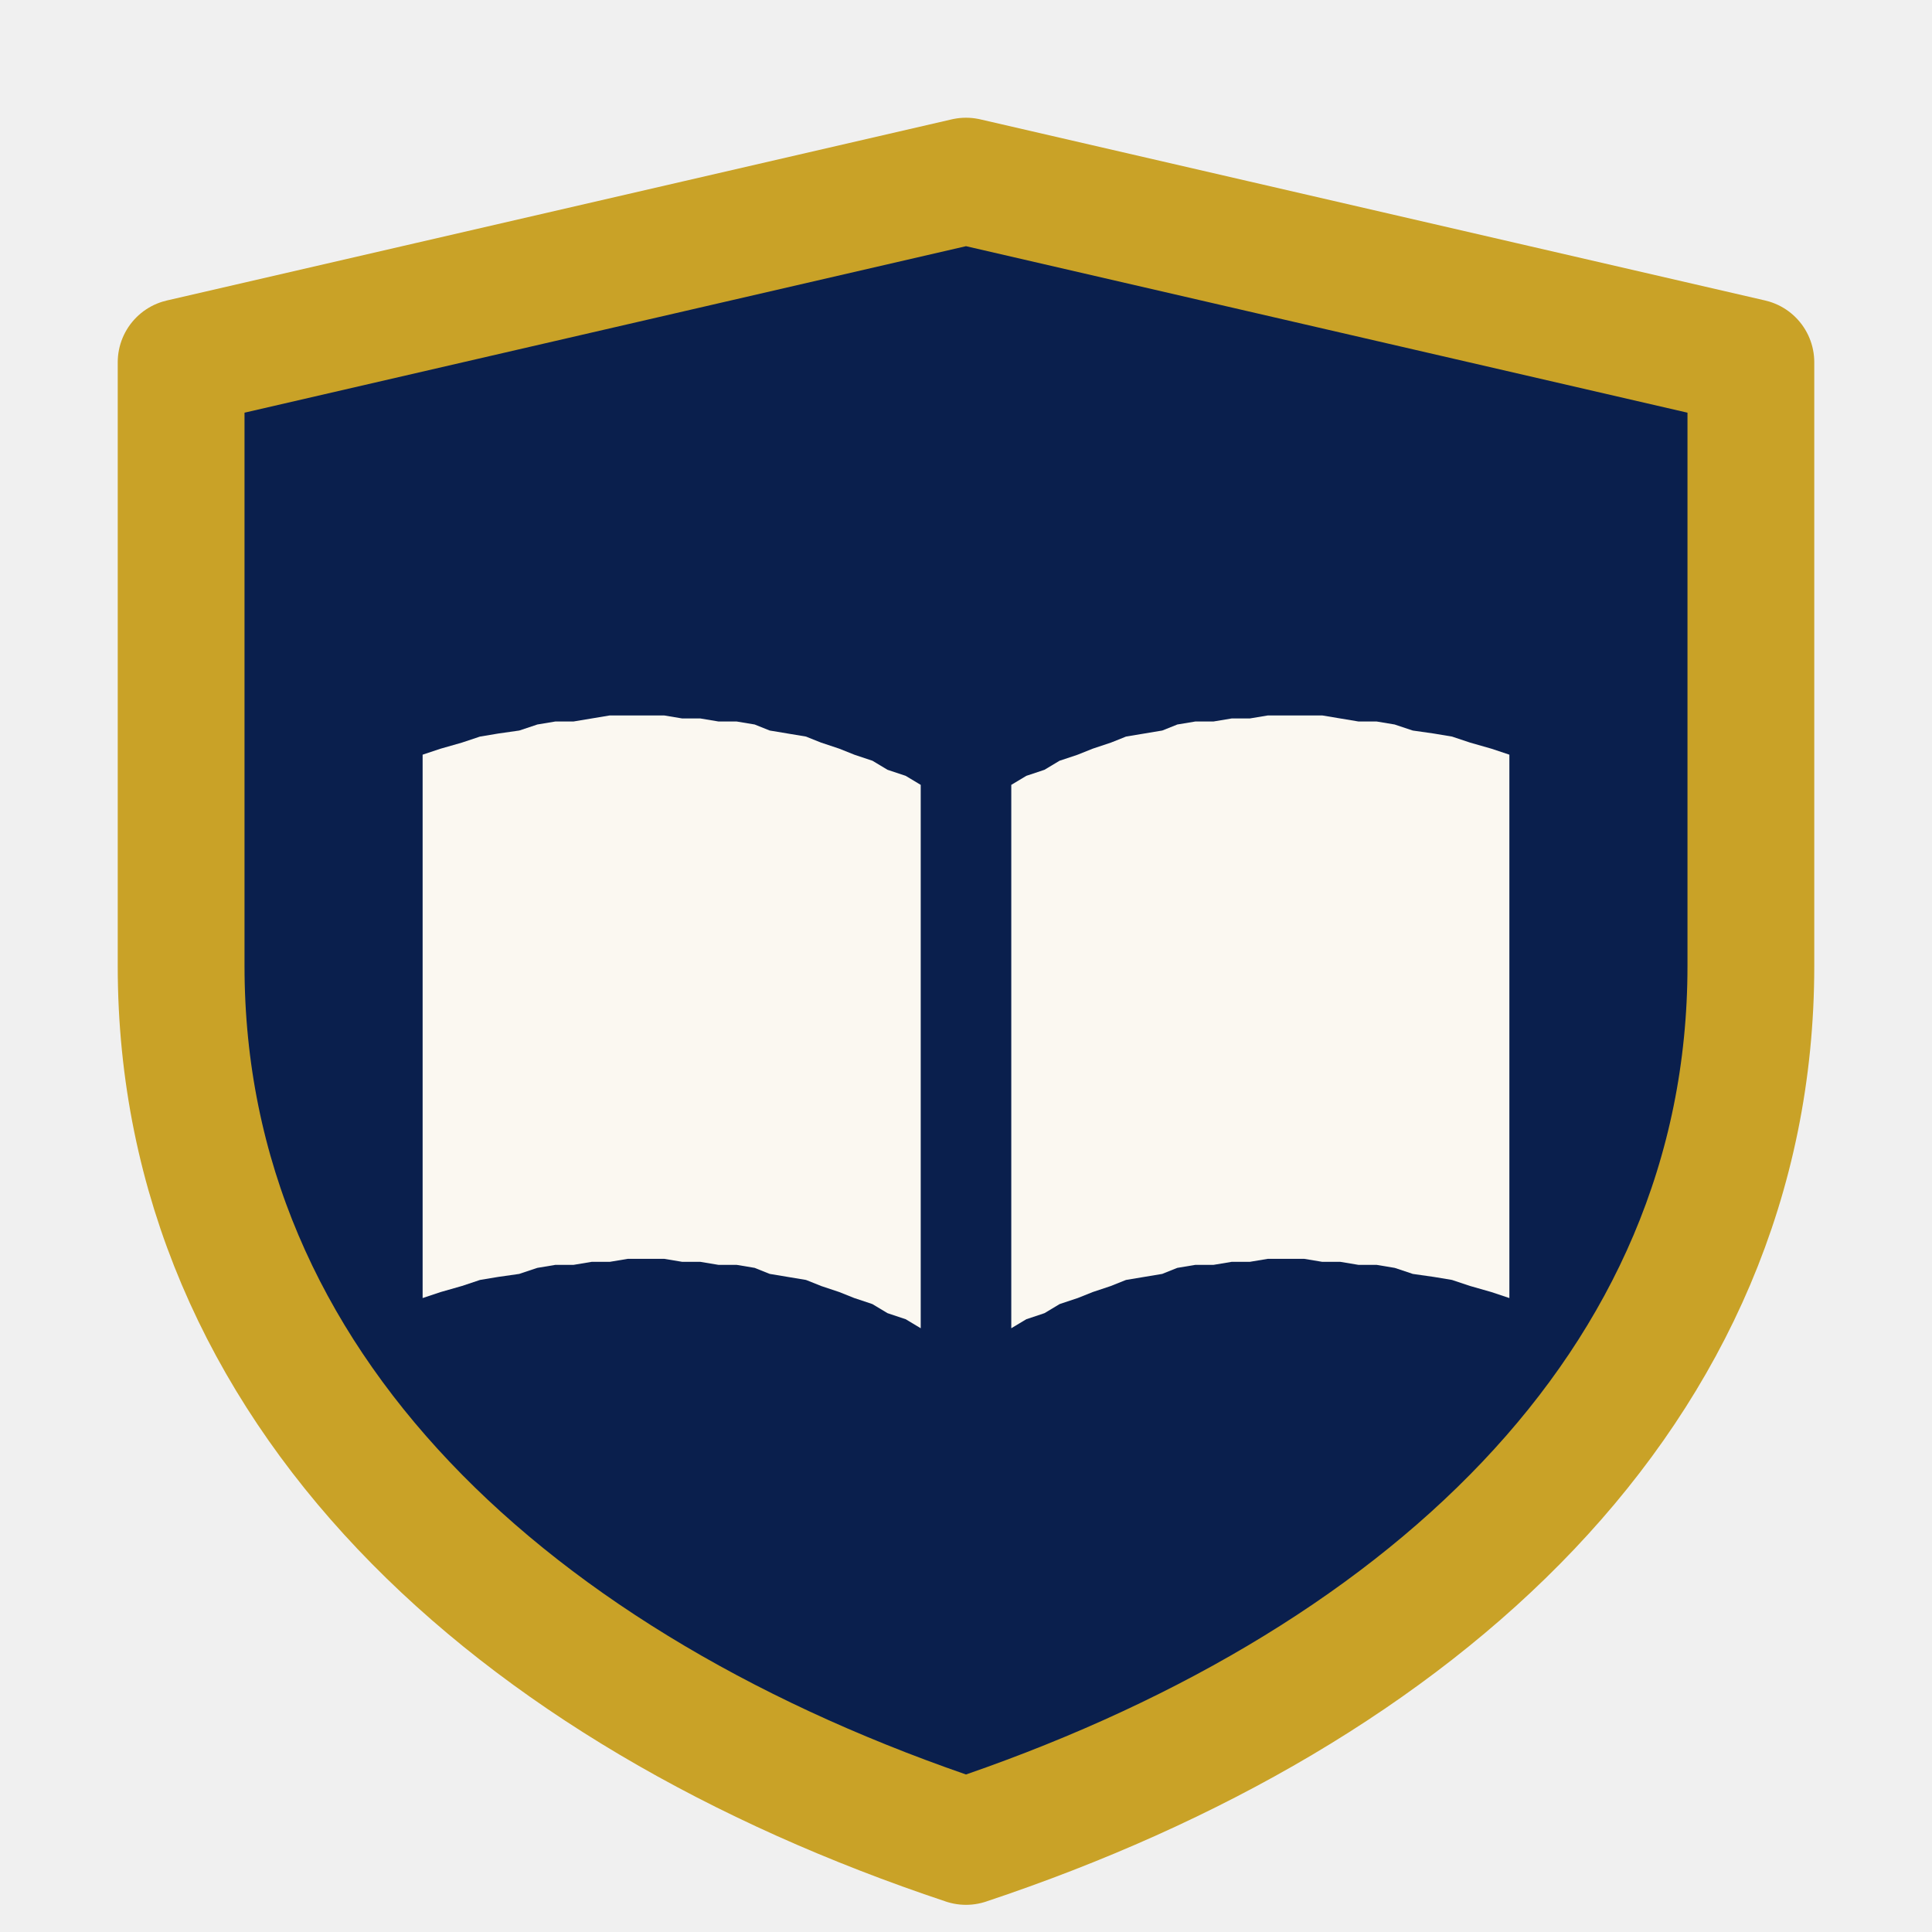
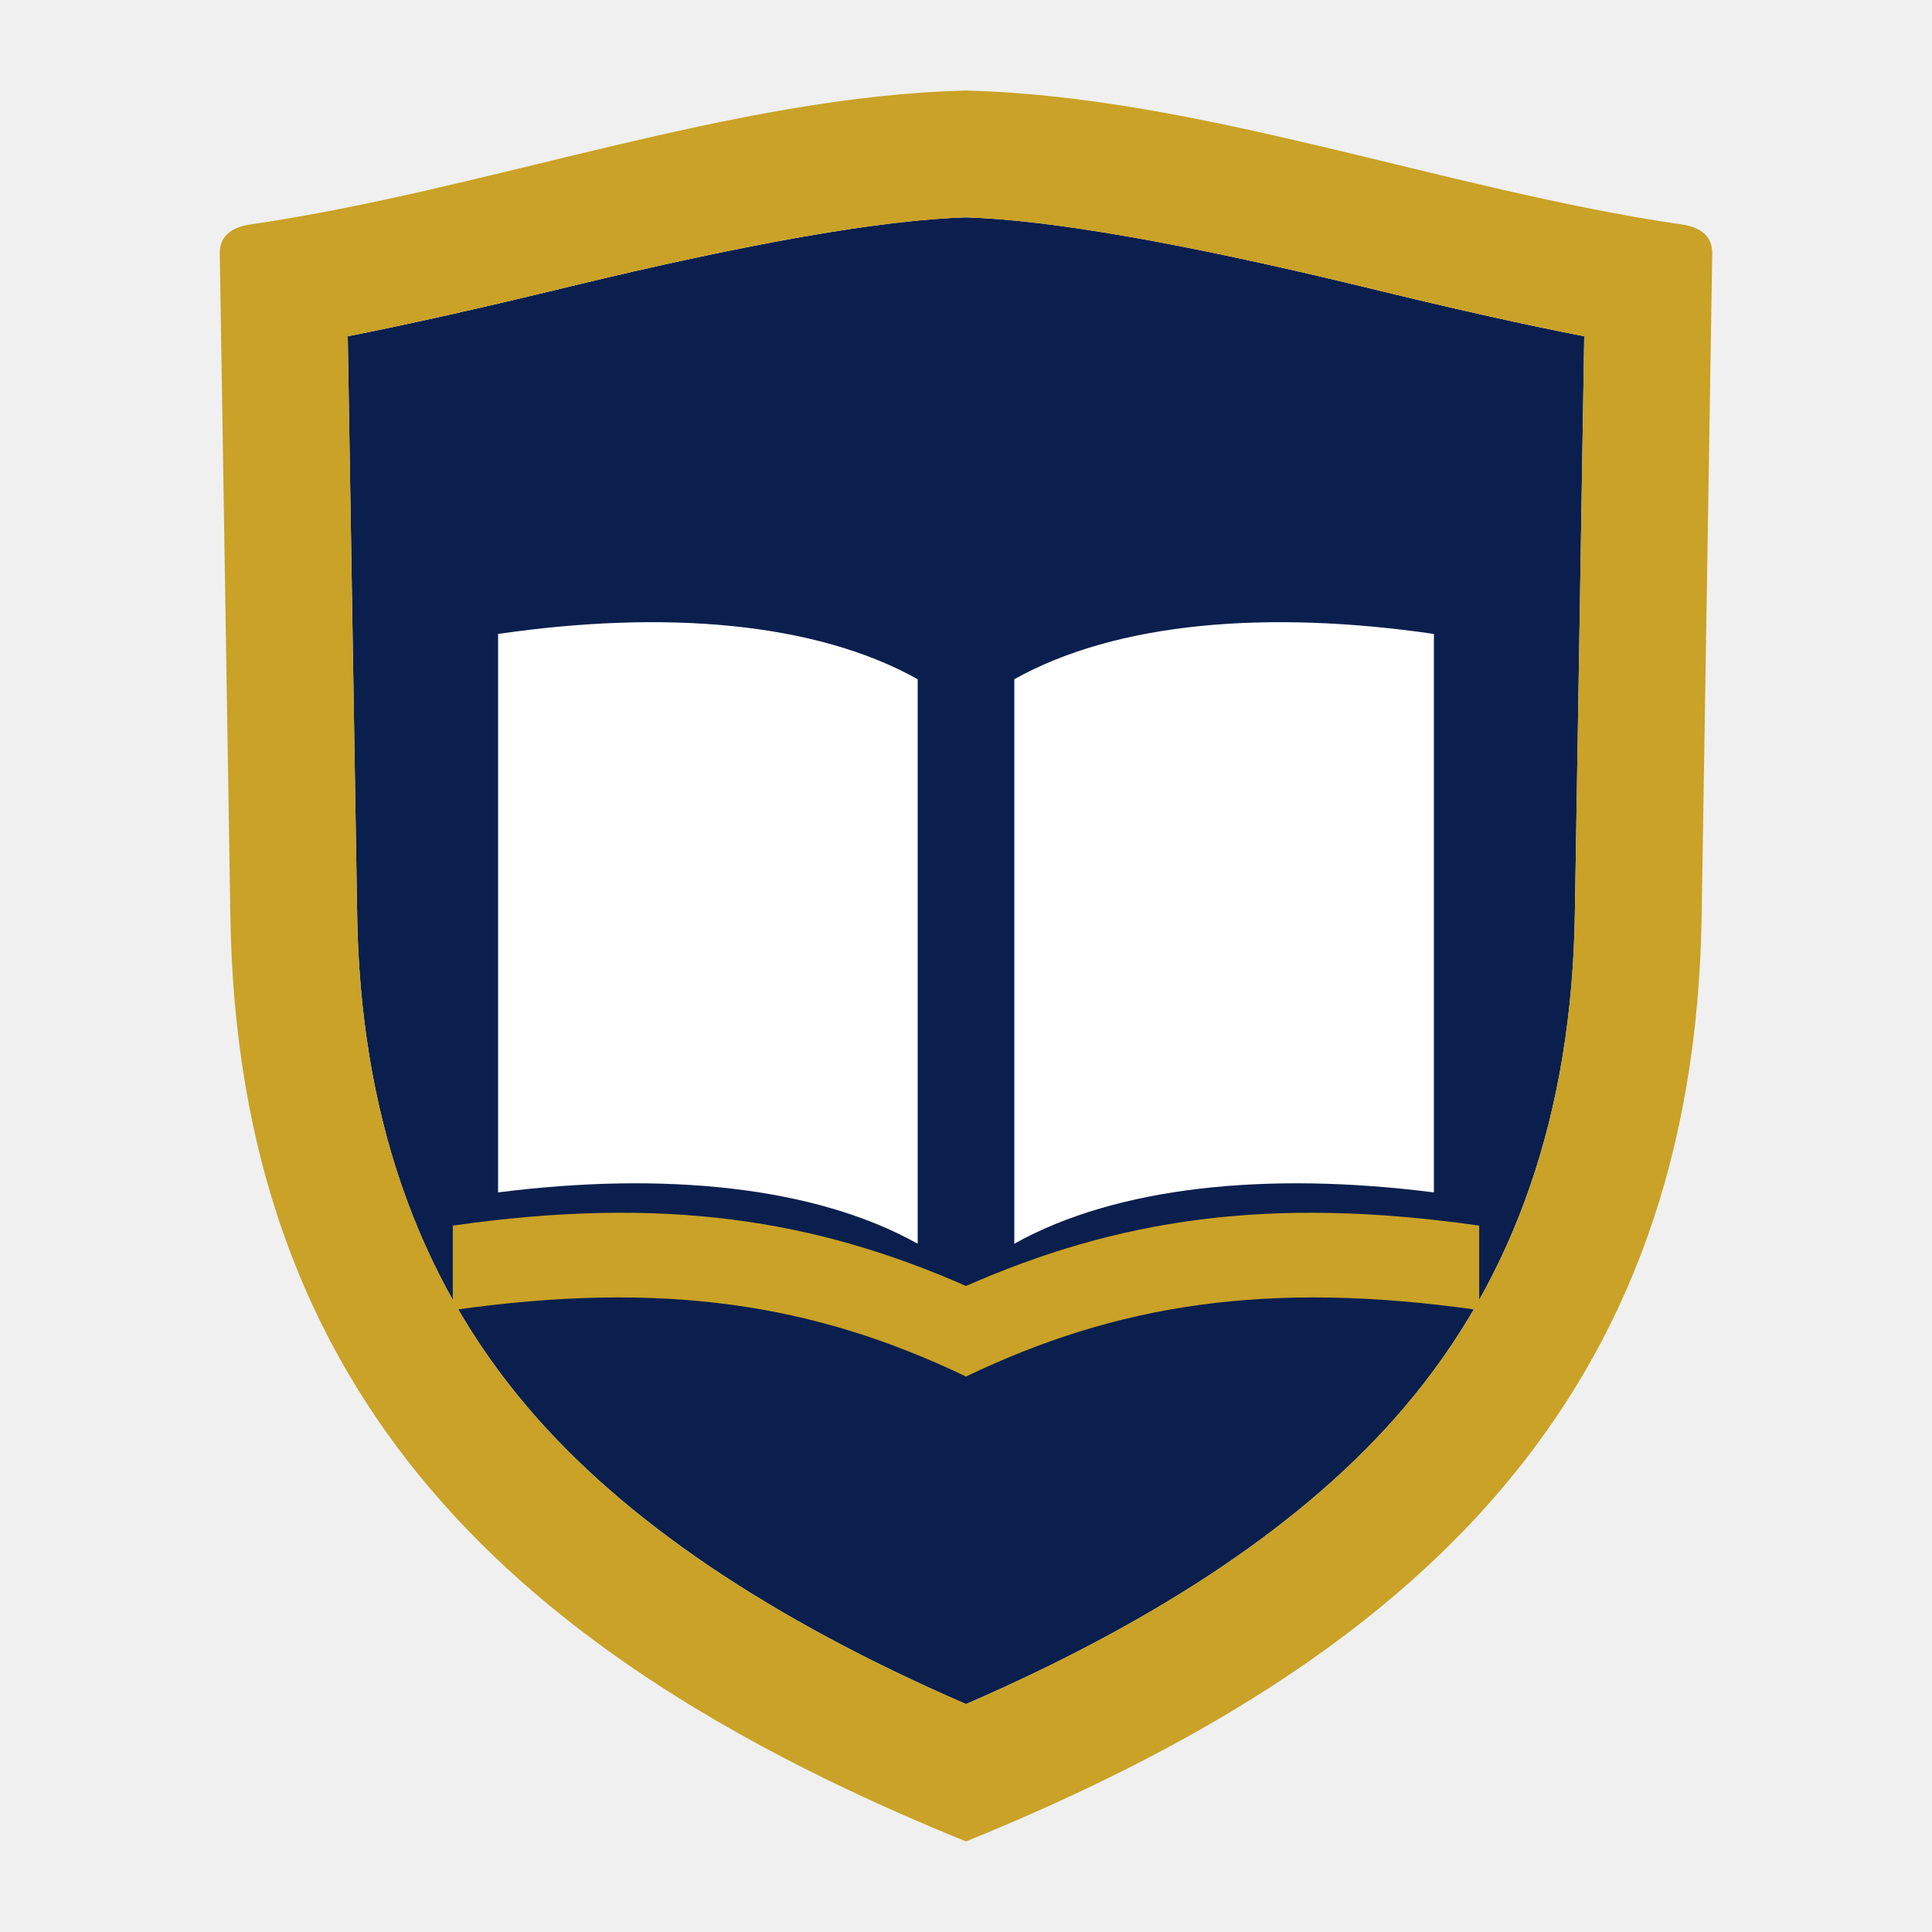
- <svg xmlns="http://www.w3.org/2000/svg" viewBox="0 0 64 64" width="64" height="64">
-   <g transform="translate(0,0) scale(1)">
-     <path d="M6 12L32 6L58 12V32C58 46 47 56 32 61C17 56 6 46 6 32Z" fill="#0A1F4D" stroke="#C9A227" stroke-width="4.2" stroke-linejoin="round" />
-     <path d="M14.0 25.6L14.0 26.3L14.0 26.9L14.0 27.6L14.0 28.2L14.0 28.9L14.0 29.5L14.0 30.1L14.0 30.8L14.0 31.4L14.0 32.1L14.0 32.7L14.0 33.4L14.0 34.0L14.0 34.6L14.0 35.3L14.0 35.9L14.0 36.6L14.0 37.2L14.0 37.9L14.0 38.5L14.0 39.1L14.0 39.8L14.0 40.4L14.0 41.1L14.0 41.7L14.0 42.4L14.0 43.0L14.6 42.8L15.3 42.6L15.9 42.4L16.5 42.3L17.2 42.2L17.8 42.0L18.4 41.9L19.0 41.9L19.6 41.8L20.2 41.8L20.8 41.7L21.4 41.7L22.0 41.7L22.6 41.8L23.2 41.8L23.8 41.9L24.4 41.9L25.0 42.0L25.5 42.2L26.1 42.3L26.7 42.4L27.2 42.6L27.8 42.8L28.3 43.0L28.9 43.2L29.4 43.5L30.0 43.7L30.5 44.0L30.5 43.4L30.5 42.7L30.5 42.1L30.5 41.4L30.5 40.8L30.5 40.1L30.5 39.5L30.5 38.9L30.5 38.2L30.5 37.6L30.5 36.9L30.5 36.3L30.5 35.6L30.5 35.0L30.5 34.4L30.5 33.7L30.5 33.1L30.5 32.4L30.5 31.8L30.5 31.1L30.5 30.5L30.5 29.9L30.5 29.2L30.5 28.6L30.5 27.9L30.5 27.3L30.5 26.6L30.5 26.0L30.0 25.7L29.4 25.5L28.9 25.2L28.3 25.0L27.8 24.8L27.2 24.6L26.7 24.4L26.1 24.3L25.5 24.2L25.0 24.0L24.4 23.9L23.8 23.9L23.2 23.8L22.6 23.8L22.0 23.7L21.4 23.7L20.8 23.7L20.2 23.7L19.6 23.8L19.0 23.9L18.4 23.9L17.8 24.0L17.2 24.2L16.5 24.3L15.9 24.4L15.3 24.6L14.6 24.8L14.0 25.0ZM49.4 24.8L48.7 24.6L48.1 24.4L47.5 24.3L46.8 24.2L46.2 24.0L45.6 23.9L45.0 23.9L44.4 23.8L43.8 23.7L43.2 23.7L42.6 23.7L42.0 23.7L41.4 23.8L40.8 23.8L40.2 23.9L39.6 23.9L39.0 24.0L38.5 24.2L37.9 24.3L37.3 24.4L36.8 24.6L36.2 24.8L35.7 25.0L35.1 25.2L34.6 25.5L34.0 25.7L33.5 26.0L33.5 26.6L33.5 27.3L33.5 27.9L33.5 28.6L33.5 29.2L33.5 29.9L33.5 30.5L33.5 31.1L33.5 31.8L33.5 32.4L33.5 33.1L33.5 33.7L33.5 34.4L33.5 35.0L33.5 35.6L33.5 36.3L33.5 36.9L33.5 37.6L33.5 38.2L33.5 38.9L33.5 39.5L33.5 40.1L33.5 40.8L33.5 41.4L33.5 42.1L33.5 42.7L33.5 43.4L33.5 44.0L34.0 43.7L34.6 43.5L35.1 43.2L35.7 43.0L36.2 42.8L36.8 42.6L37.3 42.4L37.9 42.3L38.5 42.2L39.0 42.0L39.6 41.9L40.2 41.9L40.8 41.8L41.4 41.8L42.0 41.7L42.6 41.7L43.2 41.7L43.8 41.8L44.4 41.8L45.0 41.9L45.6 41.9L46.2 42.0L46.8 42.2L47.5 42.3L48.1 42.4L48.7 42.6L49.4 42.8L50.0 43.0L50.0 42.4L50.0 41.7L50.0 41.1L50.0 40.4L50.0 39.8L50.0 39.1L50.0 38.5L50.0 37.9L50.0 37.2L50.0 36.6L50.0 35.9L50.0 35.3L50.0 34.6L50.0 34.0L50.0 33.4L50.0 32.7L50.0 32.1L50.0 31.4L50.0 30.8L50.0 30.1L50.0 29.5L50.0 28.9L50.0 28.2L50.0 27.6L50.0 26.9L50.0 26.3L50.0 25.6L50.0 25.0Z" fill="#FBF8F1" fill-rule="evenodd" />
-   </g>
+ <svg xmlns="http://www.w3.org/2000/svg" viewBox="0 0 64 64" width="64" height="64" role="img">
+   <path id="shield" fill="#0A1F4D" d="M11.83 30.24 11.52 11.14Q14.48 10.56 18.84 9.5Q27.81 7.33 32 7.2Q36.19 7.33 45.16 9.5Q49.54 10.57 52.48 11.14L52.17 30.23Q52.03 40.15 46.52 46.62Q41.77 52.21 32 56.45Q22.23 52.21 17.48 46.62Q11.97 40.15 11.83 30.24ZM9.02 11.57Q8.95 11.58 8.89 11.59Q8.95 11.58 9.02 11.57ZM54.93 11.57Q55 11.58 55.06 11.58Q54.99 11.58 54.93 11.57Z" />
+   <path id="edge" fill="#C9A227" d="M7.28 8.39Q7.28 7.57 8.33 7.43C16.18 6.28 24.27 3.19 32 3C39.73 3.19 47.82 6.28 55.67 7.43Q56.72 7.57 56.72 8.39L56.37 30.3C56.14 46.24 47 54.91 32 61C17 54.91 7.86 46.24 7.63 30.3ZM11.83 30.24Q11.97 40.15 17.48 46.62Q22.23 52.21 32 56.45Q41.77 52.21 46.52 46.62Q52.03 40.15 52.17 30.23L52.48 11.14Q49.54 10.57 45.16 9.5Q36.19 7.33 32 7.2Q27.81 7.33 18.84 9.5Q14.48 10.56 11.52 11.14ZM9.02 11.57Q8.95 11.58 8.89 11.59Q8.95 11.58 9.02 11.57ZM54.93 11.57Q54.99 11.58 55.06 11.58Q55 11.58 54.93 11.57Z" />
+   <path id="book" fill="#FFFFFF" d="M33.6 22.5C37 20.6 42 20.2 47.5 21V39.5C42 38.8 37 39.3 33.6 41.2ZM30.4 22.5V41.2C27 39.3 22 38.8 16.5 39.5V21C22 20.2 27 20.6 30.4 22.5Z" />
+   <path id="book-base" fill="#C9A227" d="M15 40.6C22 39.6 27 40.4 32 42.6C37 40.4 42 39.6 49 40.6V43.4C42 42.4 37 43.2 32 45.6C27 43.2 22 42.4 15 43.4Z" />
</svg>
